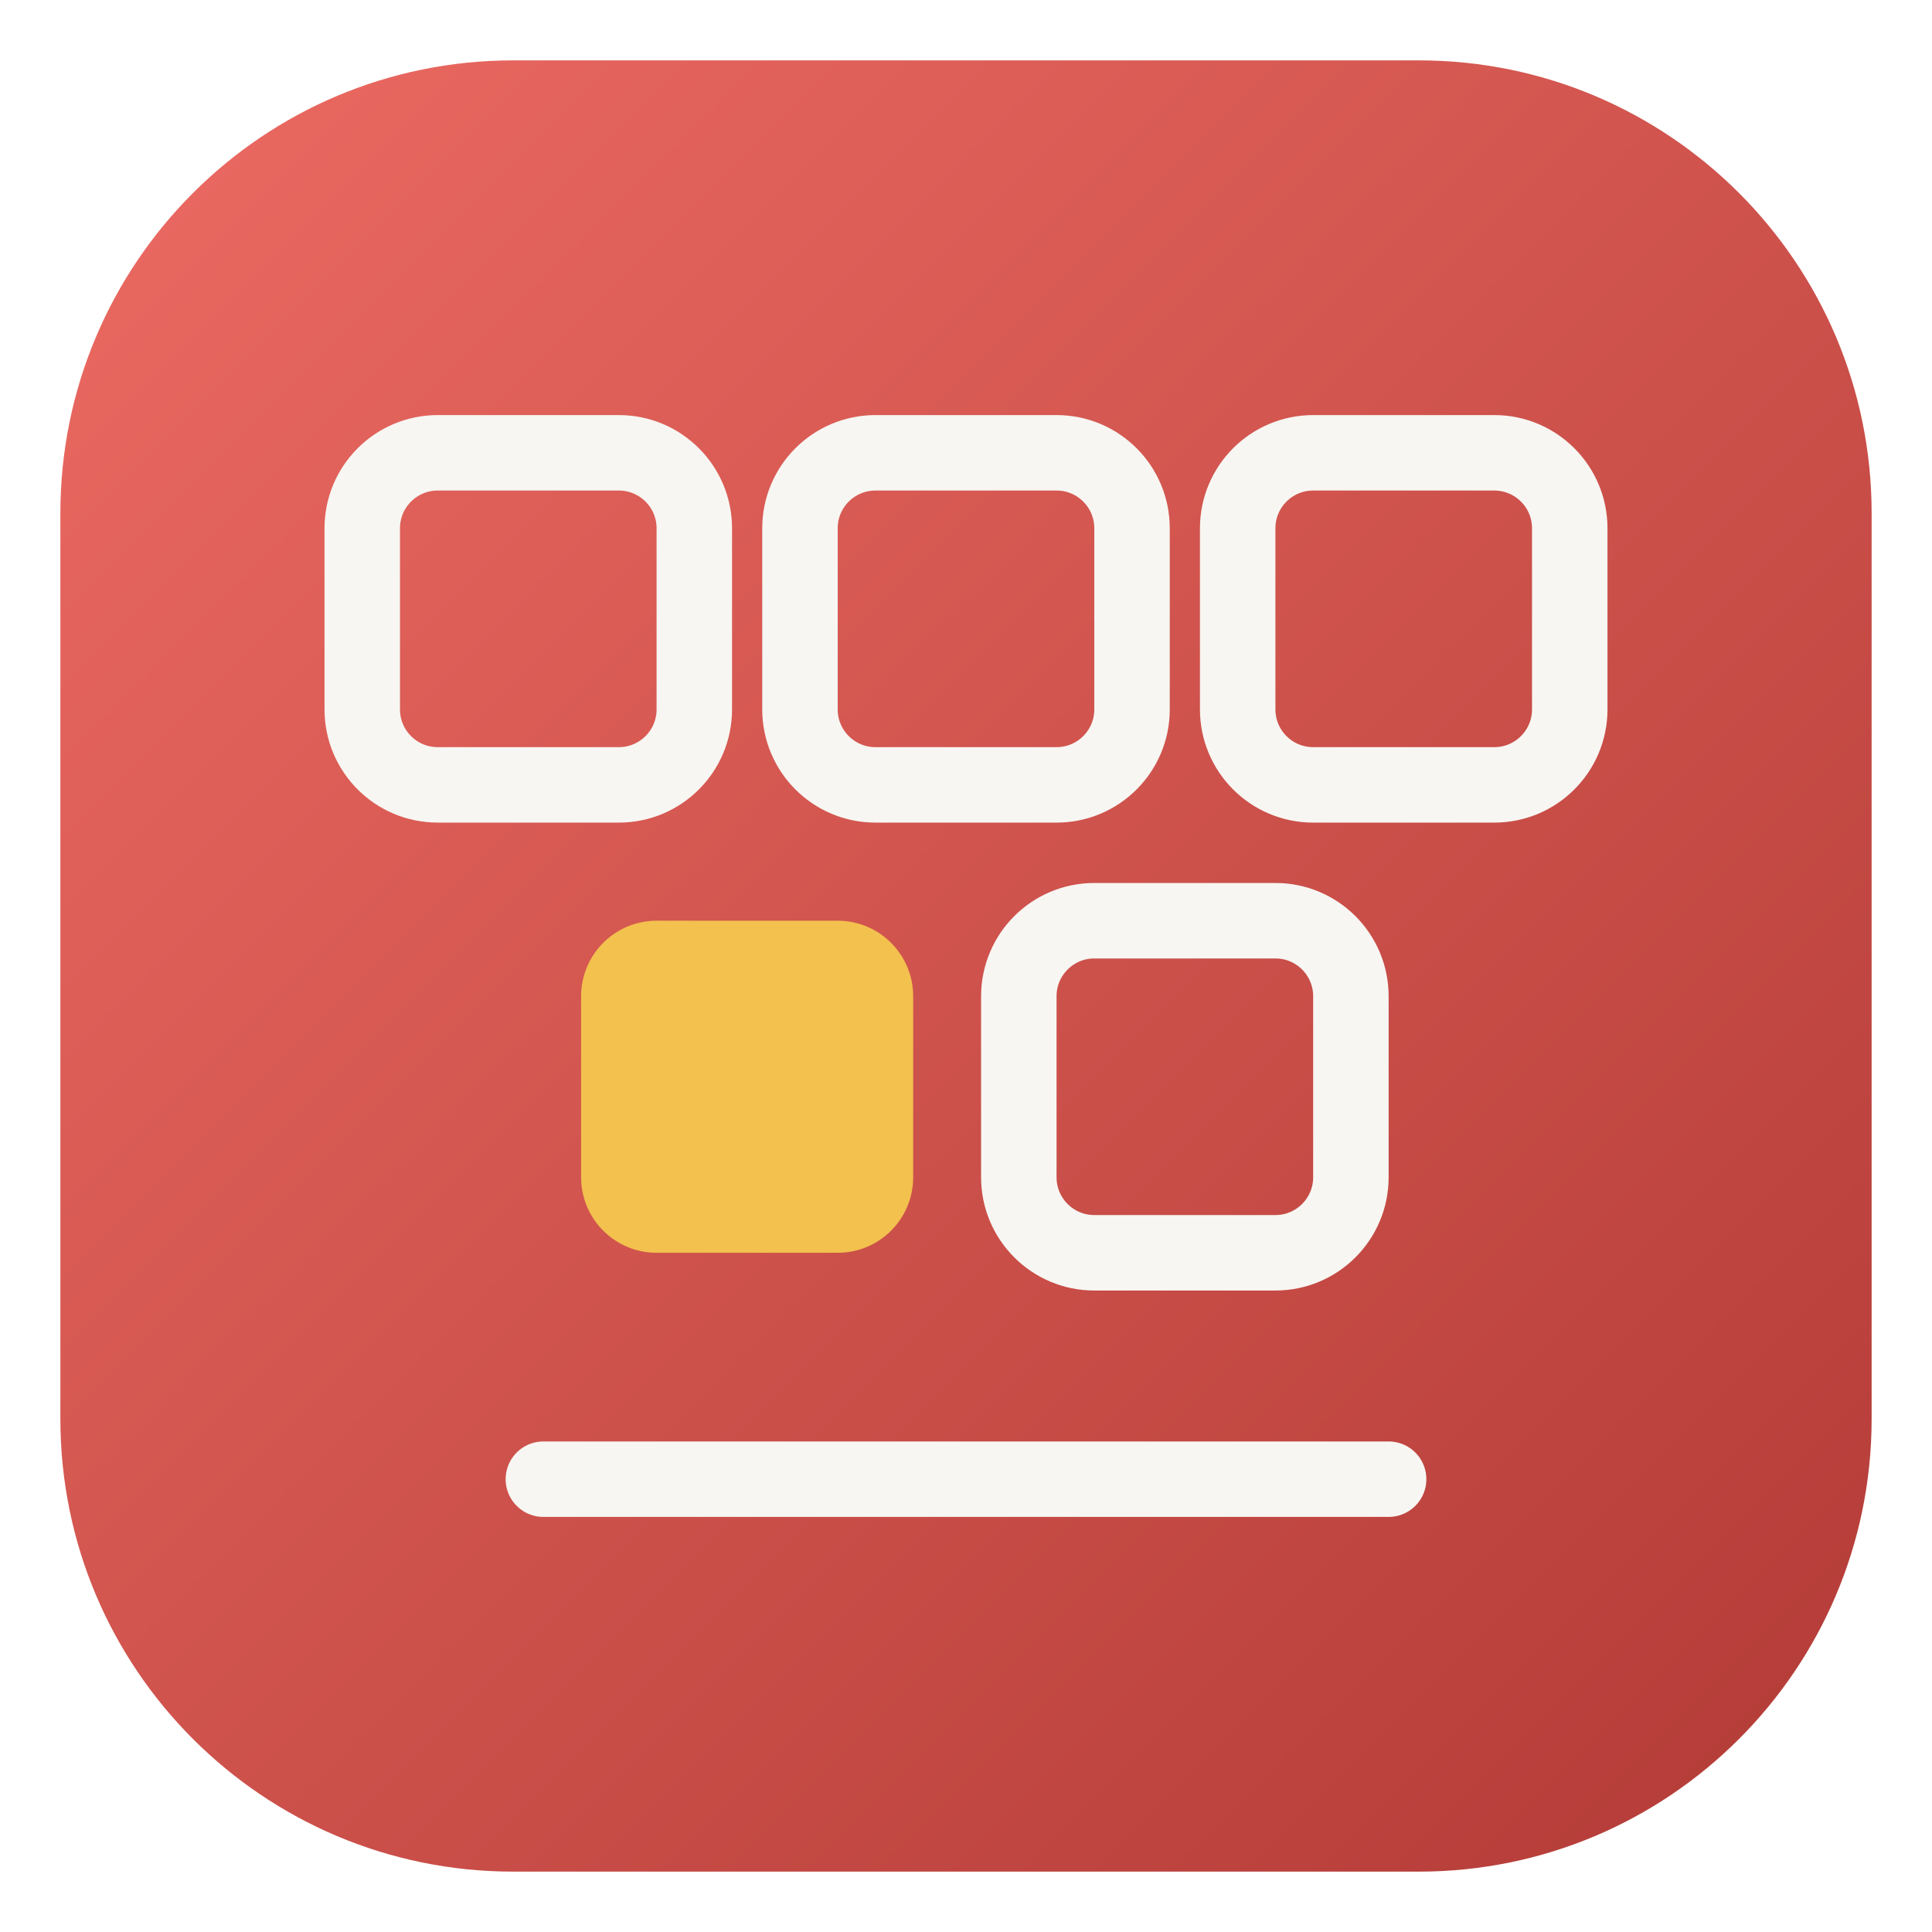
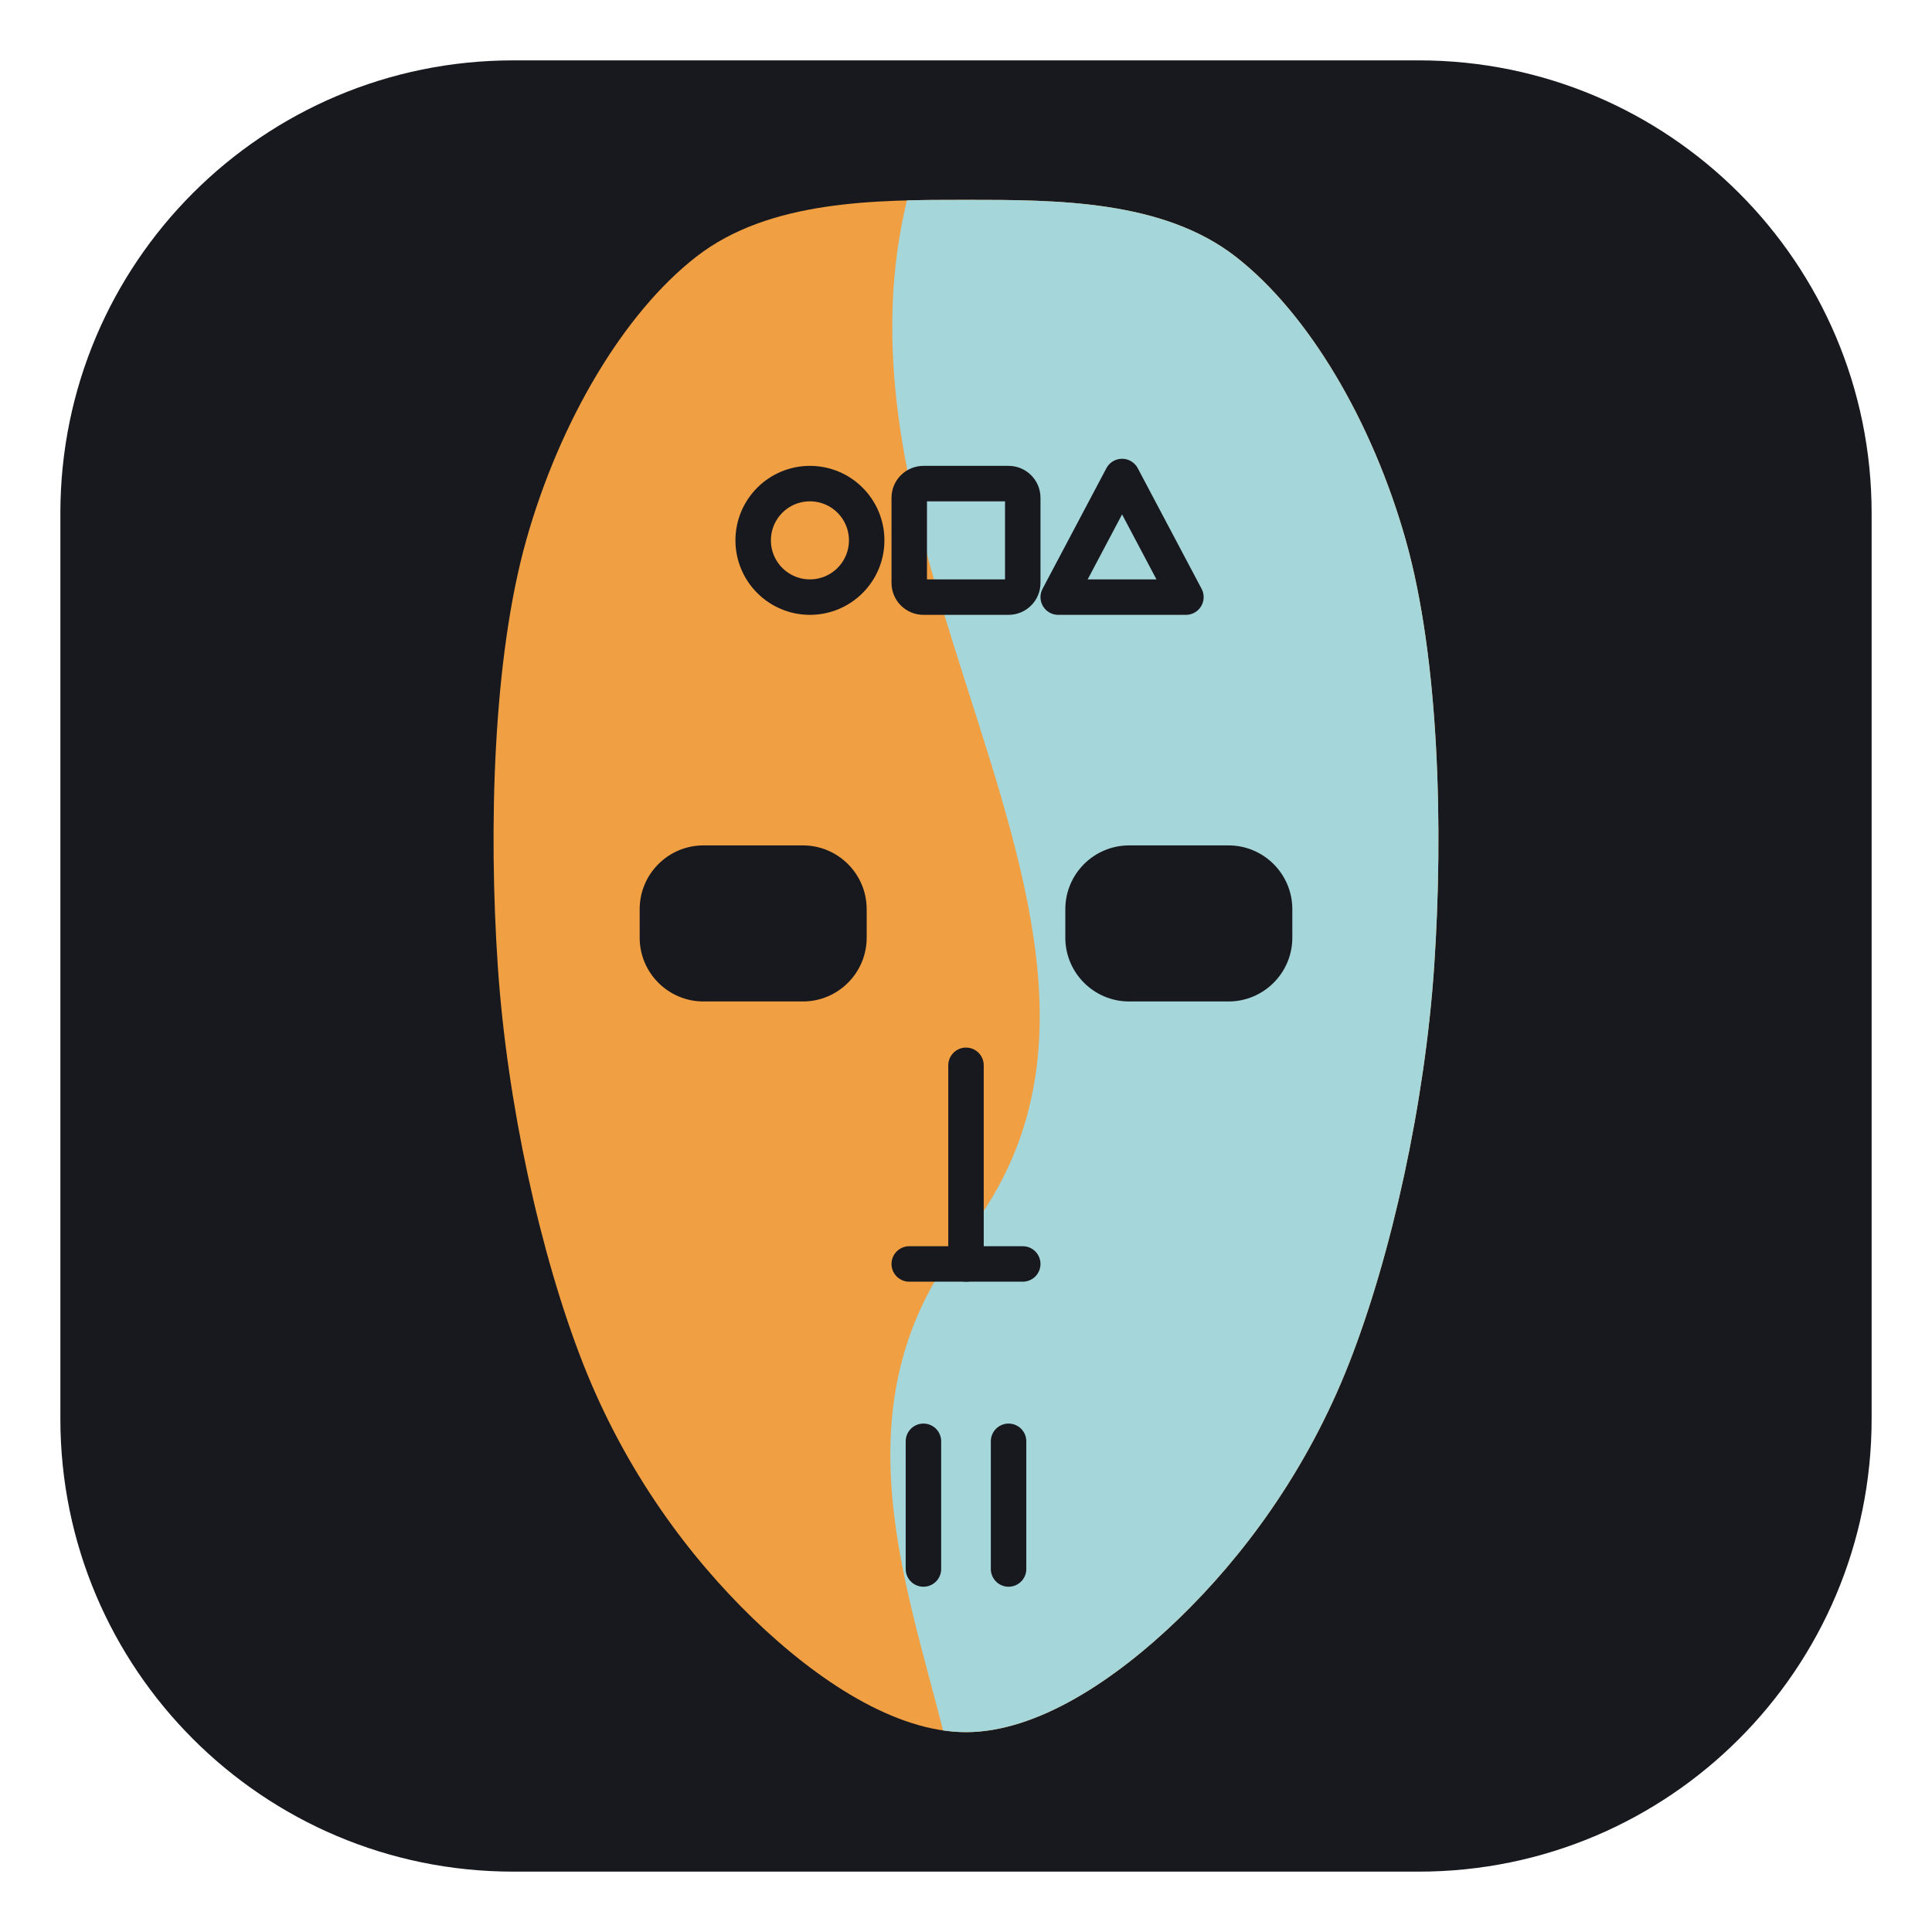
- <svg xmlns="http://www.w3.org/2000/svg" viewBox="0 0 256 256" width="256" height="256" role="img" aria-label="ux-ui emblem">
-   <defs>
-     <linearGradient id="g-ux-ui" x1="0" y1="0" x2="1" y2="1">
-       <stop offset="0" stop-color="#EC6B63" />
-       <stop offset="1" stop-color="#B23A36" />
-     </linearGradient>
-   </defs>
-   <rect x="8" y="8" width="240" height="240" rx="60" fill="url(#g-ux-ui)" />
-   <g fill="none" stroke="#F7F6F2" stroke-width="10" stroke-linecap="round" stroke-linejoin="round">
-     <rect x="48" y="60" width="44" height="44" rx="10" />
-     <rect x="106" y="60" width="44" height="44" rx="10" />
-     <rect x="164" y="60" width="44" height="44" rx="10" />
-     <rect x="77" y="122" width="44" height="44" rx="10" fill="#F2C14E" stroke="none" />
-     <rect x="135" y="122" width="44" height="44" rx="10" />
-     <line x1="72" y1="196" x2="184" y2="196" />
+ <svg xmlns="http://www.w3.org/2000/svg" viewBox="0 0 256 256" width="256" height="256" role="img" aria-label="ux-ui emblem (v6)">
+   <rect x="8" y="8" width="240" height="240" rx="60" fill="#17191F" />
+   <g transform="translate(128 128) scale(0.94) translate(-128 -128)">
+     <defs>
+       <clipPath id="c6-ux-ui">
+         <path d="M128.0 20.0 C140.7 20.0 155.7 20.0 166.0 28.0 C176.3 36.0 185.3 51.3 190.0 68.0 C194.7 84.7 195.3 108.7 194.0 128.0 C192.7 147.3 188.0 168.7 182.0 184.0 C176.0 199.3 167.0 211.3 158.0 220.0 C149.0 228.7 138.0 236.0 128.0 236.0 C118.0 236.0 107.0 228.7 98.0 220.0 C89.0 211.3 80.0 199.3 74.0 184.0 C68.0 168.7 63.3 147.3 62.0 128.0 C60.7 108.7 61.3 84.7 66.0 68.0 C70.7 51.3 79.7 36.0 90.0 28.0 C100.3 20.0 115.3 20.0 128.0 20.0 Z" />
+       </clipPath>
+     </defs>
+     <path d="M128.0 20.0 C140.7 20.0 155.7 20.0 166.0 28.0 C176.3 36.0 185.3 51.3 190.0 68.0 C194.7 84.7 195.3 108.7 194.0 128.0 C192.7 147.3 188.0 168.7 182.0 184.0 C176.0 199.3 167.0 211.3 158.0 220.0 C149.0 228.7 138.0 236.0 128.0 236.0 C118.0 236.0 107.0 228.7 98.0 220.0 C89.0 211.3 80.0 199.3 74.0 184.0 C68.0 168.7 63.3 147.3 62.0 128.0 C60.7 108.7 61.3 84.7 66.0 68.0 C70.7 51.3 79.7 36.0 90.0 28.0 C100.3 20.0 115.3 20.0 128.0 20.0 Z" fill="#F09F42" />
+     <g clip-path="url(#c6-ux-ui)" fill="#A5D6DA">
+       <path d="M128 0 C92 60 164 120 128 166 C104 196 128 230 128 256 H256 V0 Z" />
+     </g>
+     <rect x="82.0" y="111.0" width="32" height="22" rx="9" fill="#17191F" />
+     <rect x="142.0" y="111.0" width="32" height="22" rx="9" fill="#17191F" />
+     <line x1="128" y1="142" x2="128" y2="170" fill="none" stroke="#17191F" stroke-width="5" stroke-linecap="round" stroke-linejoin="round" />
+     <line x1="120" y1="170" x2="136" y2="170" fill="none" stroke="#17191F" stroke-width="5" stroke-linecap="round" stroke-linejoin="round" />
+     <circle cx="106" cy="68" r="8" fill="none" stroke="#17191F" stroke-width="5" stroke-linecap="round" stroke-linejoin="round" />
+     <rect x="120" y="60" width="16" height="16" rx="2" fill="none" stroke="#17191F" stroke-width="5" stroke-linecap="round" stroke-linejoin="round" />
+     <polygon points="150,59 159,76 141,76" fill="none" stroke="#17191F" stroke-width="5" stroke-linecap="round" stroke-linejoin="round" />
+     <line x1="122" y1="195" x2="122" y2="213" fill="none" stroke="#17191F" stroke-width="5" stroke-linecap="round" stroke-linejoin="round" />
+     <line x1="134" y1="195" x2="134" y2="213" fill="none" stroke="#17191F" stroke-width="5" stroke-linecap="round" stroke-linejoin="round" />
  </g>
</svg>
